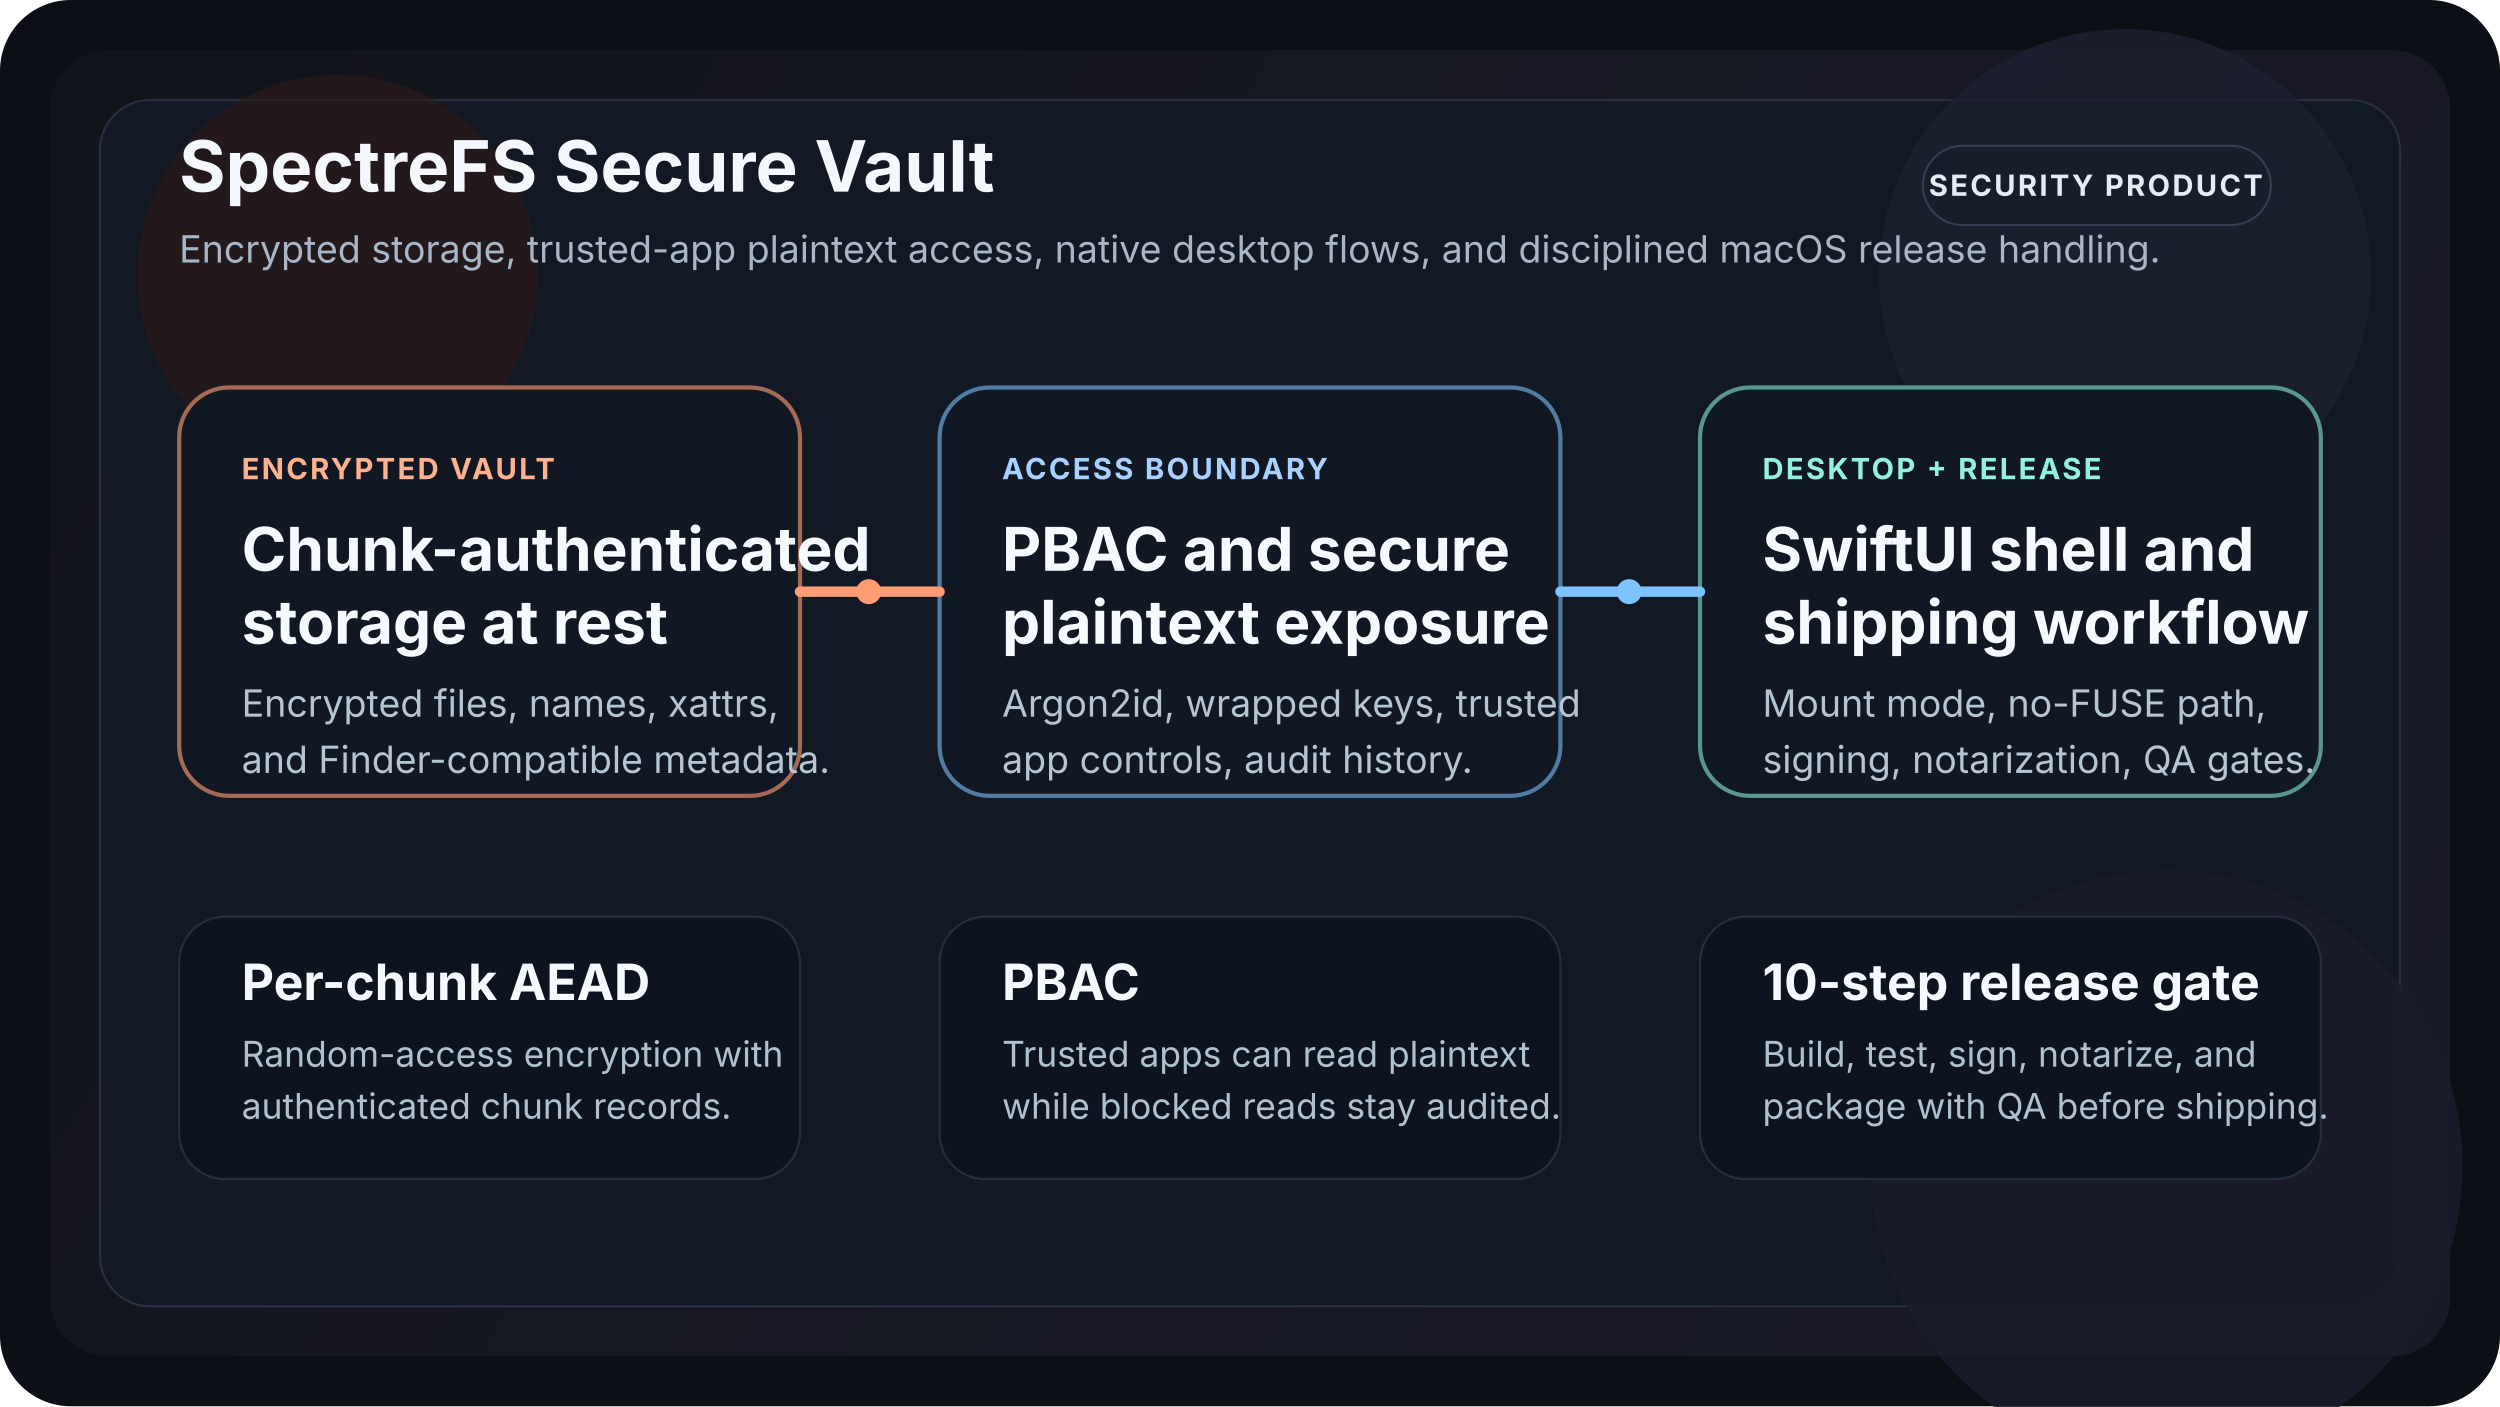
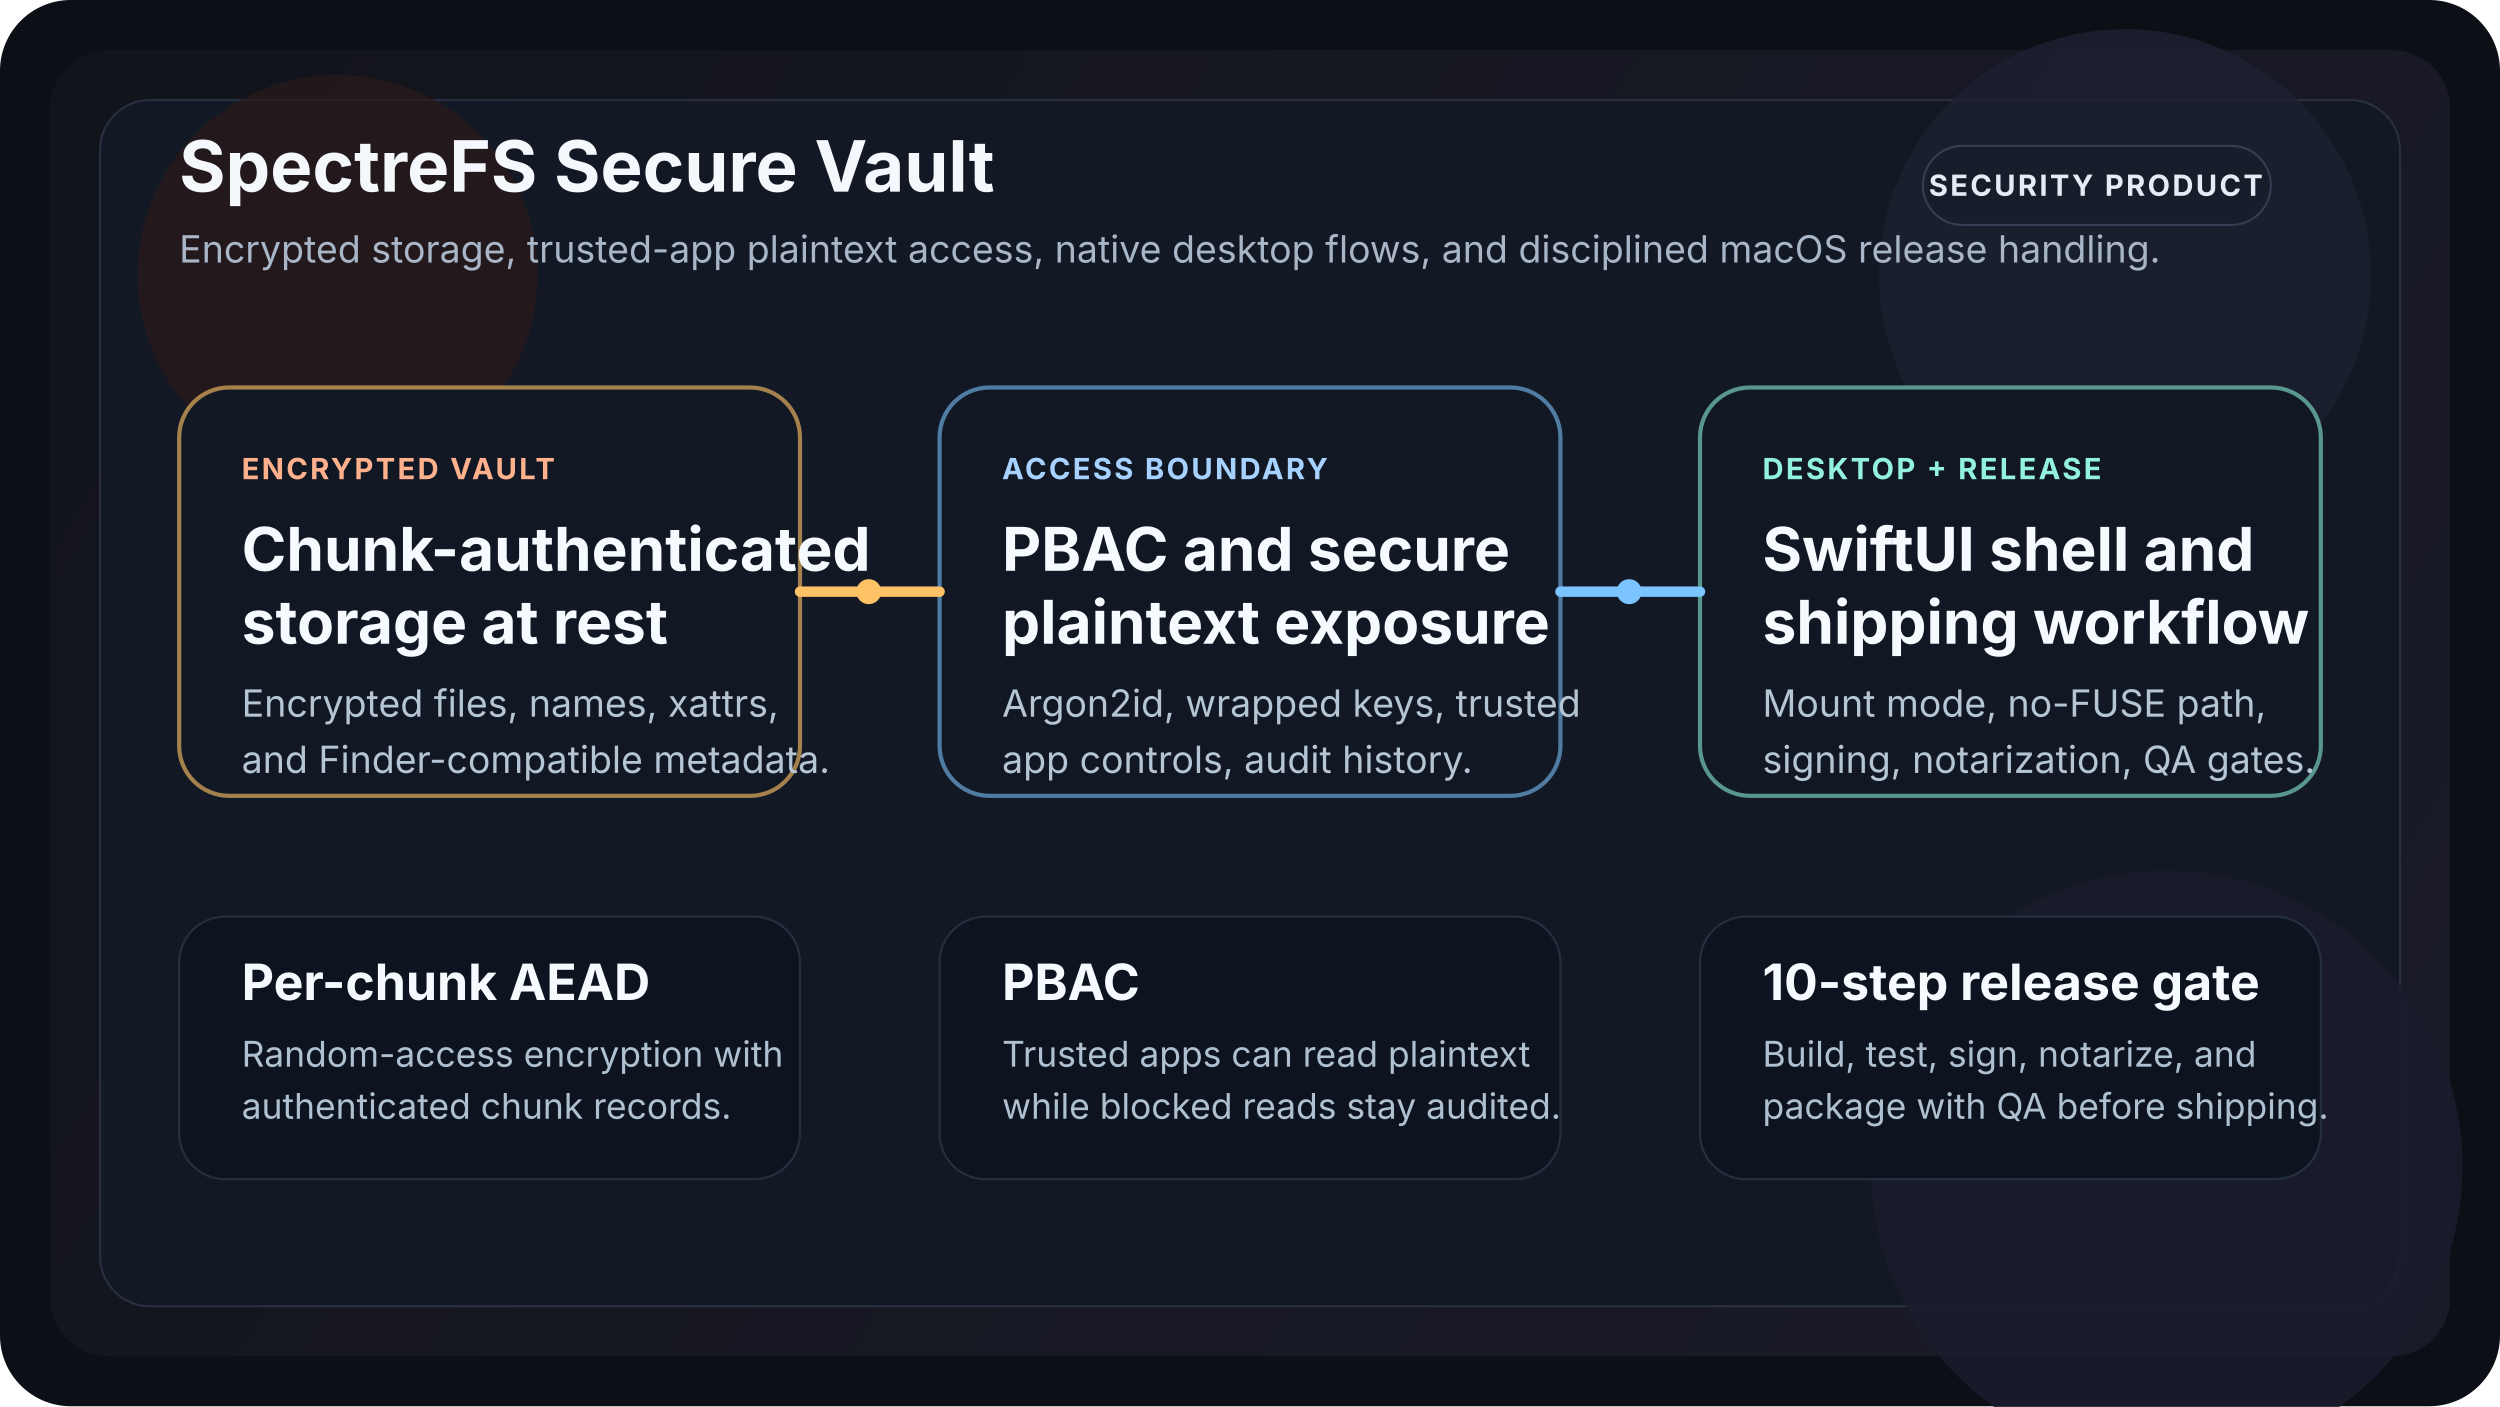
<svg xmlns="http://www.w3.org/2000/svg" width="1200" height="675" viewBox="0 0 1200 675" fill="none" role="img" aria-labelledby="title desc">
  <defs>
    <linearGradient id="bg-spectrefs" x1="82" y1="26" x2="1110" y2="650" gradientUnits="userSpaceOnUse">
      <stop stop-color="#12141C" />
      <stop offset="1" stop-color="#1A1B28" />
    </linearGradient>
  </defs>
  <rect width="1200" height="675" rx="34" fill="#0C0F15" />
  <rect x="24" y="24" width="1152" height="627" rx="28" fill="url(#bg-spectrefs)" />
  <rect x="48" y="48" width="1104" height="579" rx="24" fill="#131924" stroke="#282F40" />
  <circle cx="162" cy="132" r="96" fill="#2A1B1A" fill-opacity="0.7" />
  <circle cx="1020" cy="132" r="118" fill="#1D2031" fill-opacity="0.82" />
  <circle cx="1040" cy="560" r="142" fill="#1A1C2D" fill-opacity="0.86" />
  <text x="86" y="92" fill="#F4F7FB" font-family="Inter, Arial, sans-serif" font-size="34" font-weight="700">SpectreFS Secure Vault</text>
  <text x="86" y="126" fill="#A8B6C7" font-family="Inter, Arial, sans-serif" font-size="18">Encrypted storage, trusted-app plaintext access, native desktop flows, and disciplined macOS release handling.</text>
  <rect x="923" y="70" width="167" height="38" rx="19" fill="#171E2B" stroke="#333E52" />
  <text x="1006" y="94" text-anchor="middle" fill="#E4EDF6" font-family="Inter, Arial, sans-serif" font-size="14" font-weight="700" letter-spacing="0.08em">SECURITY PRODUCT</text>
-   <rect x="86" y="186" width="298" height="196" rx="24" fill="#111723" stroke="#FF9C73" stroke-opacity="0.62" stroke-width="2" />
+   <rect x="86" y="186" width="298" height="196" rx="24" fill="#111723" stroke="#FFC266" stroke-opacity="0.62" stroke-width="2" />
  <rect x="451" y="186" width="298" height="196" rx="24" fill="#111723" stroke="#7CC4FF" stroke-opacity="0.58" stroke-width="2" />
  <rect x="816" y="186" width="298" height="196" rx="24" fill="#111723" stroke="#8CF2DF" stroke-opacity="0.58" stroke-width="2" />
  <text x="116" y="230" fill="#FFB18E" font-family="Inter, Arial, sans-serif" font-size="14" font-weight="700" letter-spacing="0.08em">ENCRYPTED VAULT</text>
  <text x="116" y="274" fill="#F5FAFF" font-family="Inter, Arial, sans-serif" font-size="29" font-weight="700">Chunk-authenticated</text>
  <text x="116" y="309" fill="#F5FAFF" font-family="Inter, Arial, sans-serif" font-size="29" font-weight="700">storage at rest</text>
  <text x="116" y="344" fill="#B5C5D4" font-family="Inter, Arial, sans-serif" font-size="18">Encrypted files, names, xattrs,</text>
  <text x="116" y="371" fill="#B5C5D4" font-family="Inter, Arial, sans-serif" font-size="18">and Finder-compatible metadata.</text>
  <text x="481" y="230" fill="#A7D1FF" font-family="Inter, Arial, sans-serif" font-size="14" font-weight="700" letter-spacing="0.08em">ACCESS BOUNDARY</text>
  <text x="481" y="274" fill="#F5FAFF" font-family="Inter, Arial, sans-serif" font-size="29" font-weight="700">PBAC and secure</text>
  <text x="481" y="309" fill="#F5FAFF" font-family="Inter, Arial, sans-serif" font-size="29" font-weight="700">plaintext exposure</text>
  <text x="481" y="344" fill="#B5C5D4" font-family="Inter, Arial, sans-serif" font-size="18">Argon2id, wrapped keys, trusted</text>
  <text x="481" y="371" fill="#B5C5D4" font-family="Inter, Arial, sans-serif" font-size="18">app controls, audit history.</text>
  <text x="846" y="230" fill="#92F1DF" font-family="Inter, Arial, sans-serif" font-size="14" font-weight="700" letter-spacing="0.08em">DESKTOP + RELEASE</text>
  <text x="846" y="274" fill="#F5FAFF" font-family="Inter, Arial, sans-serif" font-size="29" font-weight="700">SwiftUI shell and</text>
  <text x="846" y="309" fill="#F5FAFF" font-family="Inter, Arial, sans-serif" font-size="29" font-weight="700">shipping workflow</text>
  <text x="846" y="344" fill="#B5C5D4" font-family="Inter, Arial, sans-serif" font-size="18">Mount mode, no-FUSE path,</text>
  <text x="846" y="371" fill="#B5C5D4" font-family="Inter, Arial, sans-serif" font-size="18">signing, notarization, QA gates.</text>
-   <path d="M384 284H451" stroke="#FF9C73" stroke-width="5" stroke-linecap="round" />
+   <path d="M384 284H451" stroke="#FFC266" stroke-width="5" stroke-linecap="round" />
  <path d="M749 284H816" stroke="#7CC4FF" stroke-width="5" stroke-linecap="round" />
-   <circle cx="417" cy="284" r="6" fill="#FF9C73" />
+   <circle cx="417" cy="284" r="6" fill="#FFC266" />
  <circle cx="782" cy="284" r="6" fill="#7CC4FF" />
  <rect x="86" y="440" width="298" height="126" rx="22" fill="#0E141F" stroke="#252F40" />
  <rect x="451" y="440" width="298" height="126" rx="22" fill="#0E141F" stroke="#252F40" />
  <rect x="816" y="440" width="298" height="126" rx="22" fill="#0E141F" stroke="#252F40" />
  <text x="116" y="480" fill="#F5FAFF" font-family="Inter, Arial, sans-serif" font-size="24" font-weight="700">Per-chunk AEAD</text>
  <text x="116" y="512" fill="#AFC1D0" font-family="Inter, Arial, sans-serif" font-size="17">Random-access encryption with</text>
  <text x="116" y="537" fill="#AFC1D0" font-family="Inter, Arial, sans-serif" font-size="17">authenticated chunk records.</text>
  <text x="481" y="480" fill="#F5FAFF" font-family="Inter, Arial, sans-serif" font-size="24" font-weight="700">PBAC</text>
  <text x="481" y="512" fill="#AFC1D0" font-family="Inter, Arial, sans-serif" font-size="17">Trusted apps can read plaintext</text>
  <text x="481" y="537" fill="#AFC1D0" font-family="Inter, Arial, sans-serif" font-size="17">while blocked reads stay audited.</text>
  <text x="846" y="480" fill="#F5FAFF" font-family="Inter, Arial, sans-serif" font-size="24" font-weight="700">10-step release gate</text>
  <text x="846" y="512" fill="#AFC1D0" font-family="Inter, Arial, sans-serif" font-size="17">Build, test, sign, notarize, and</text>
  <text x="846" y="537" fill="#AFC1D0" font-family="Inter, Arial, sans-serif" font-size="17">package with QA before shipping.</text>
</svg>
